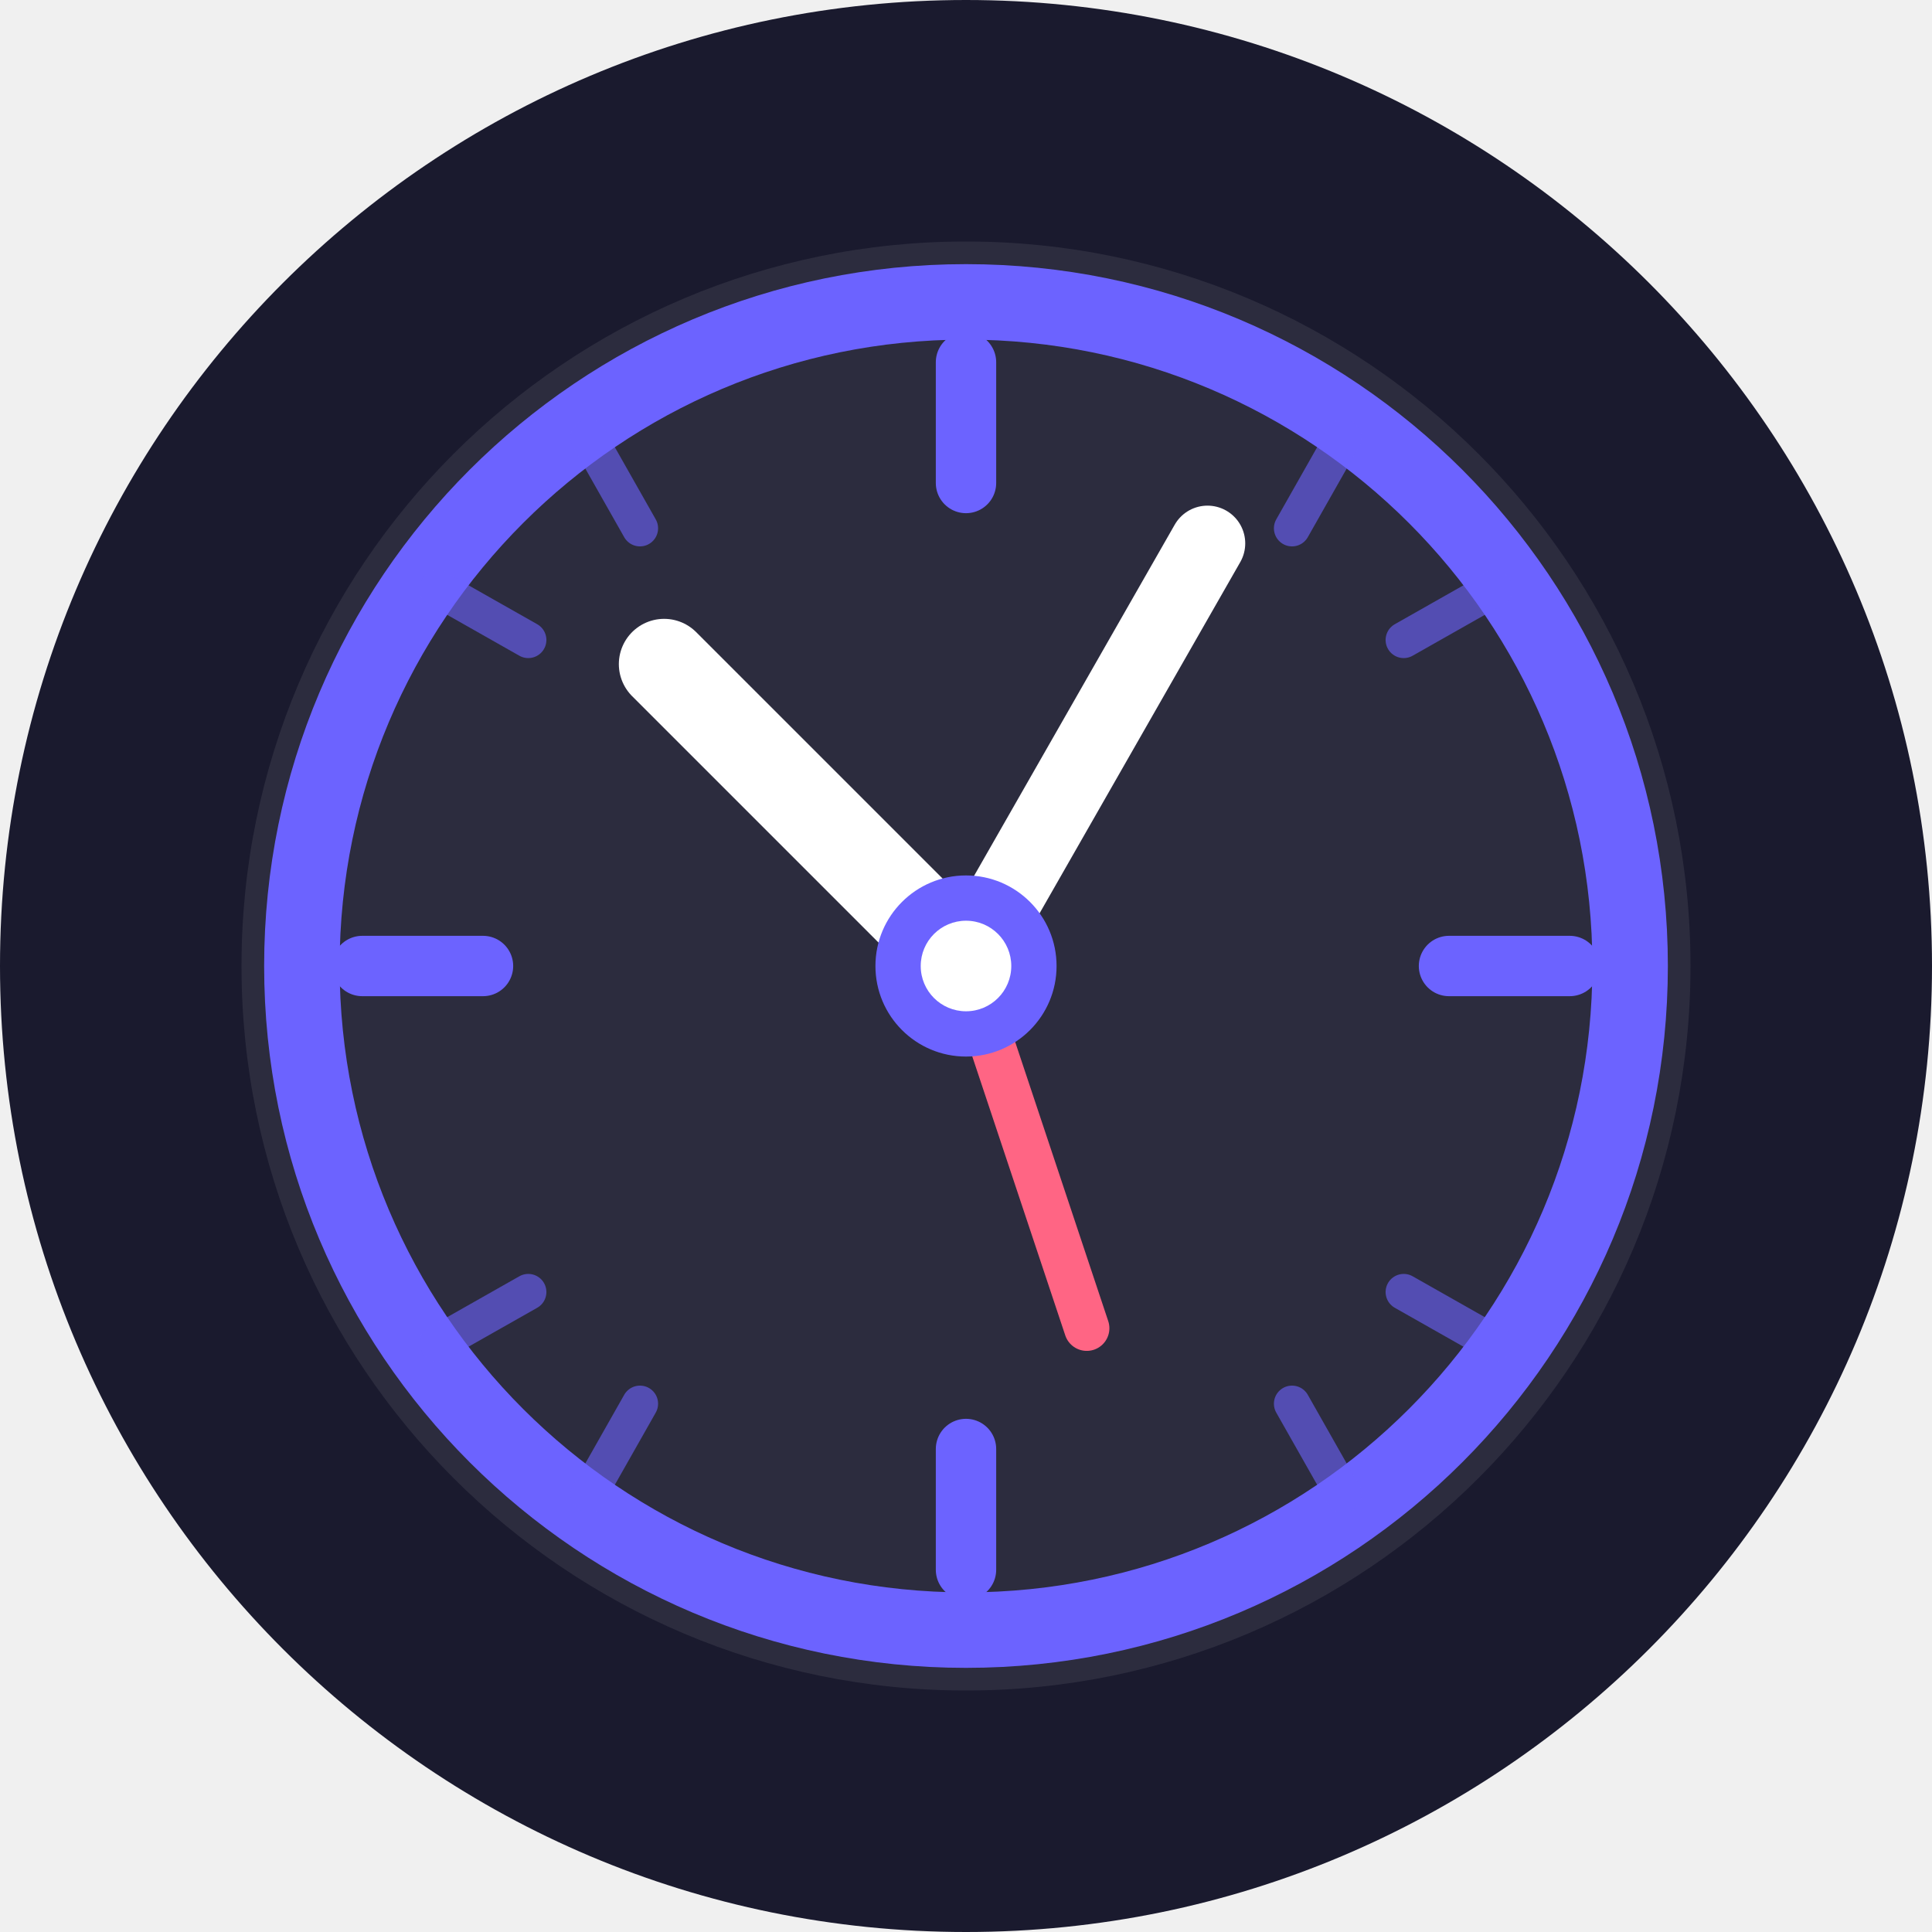
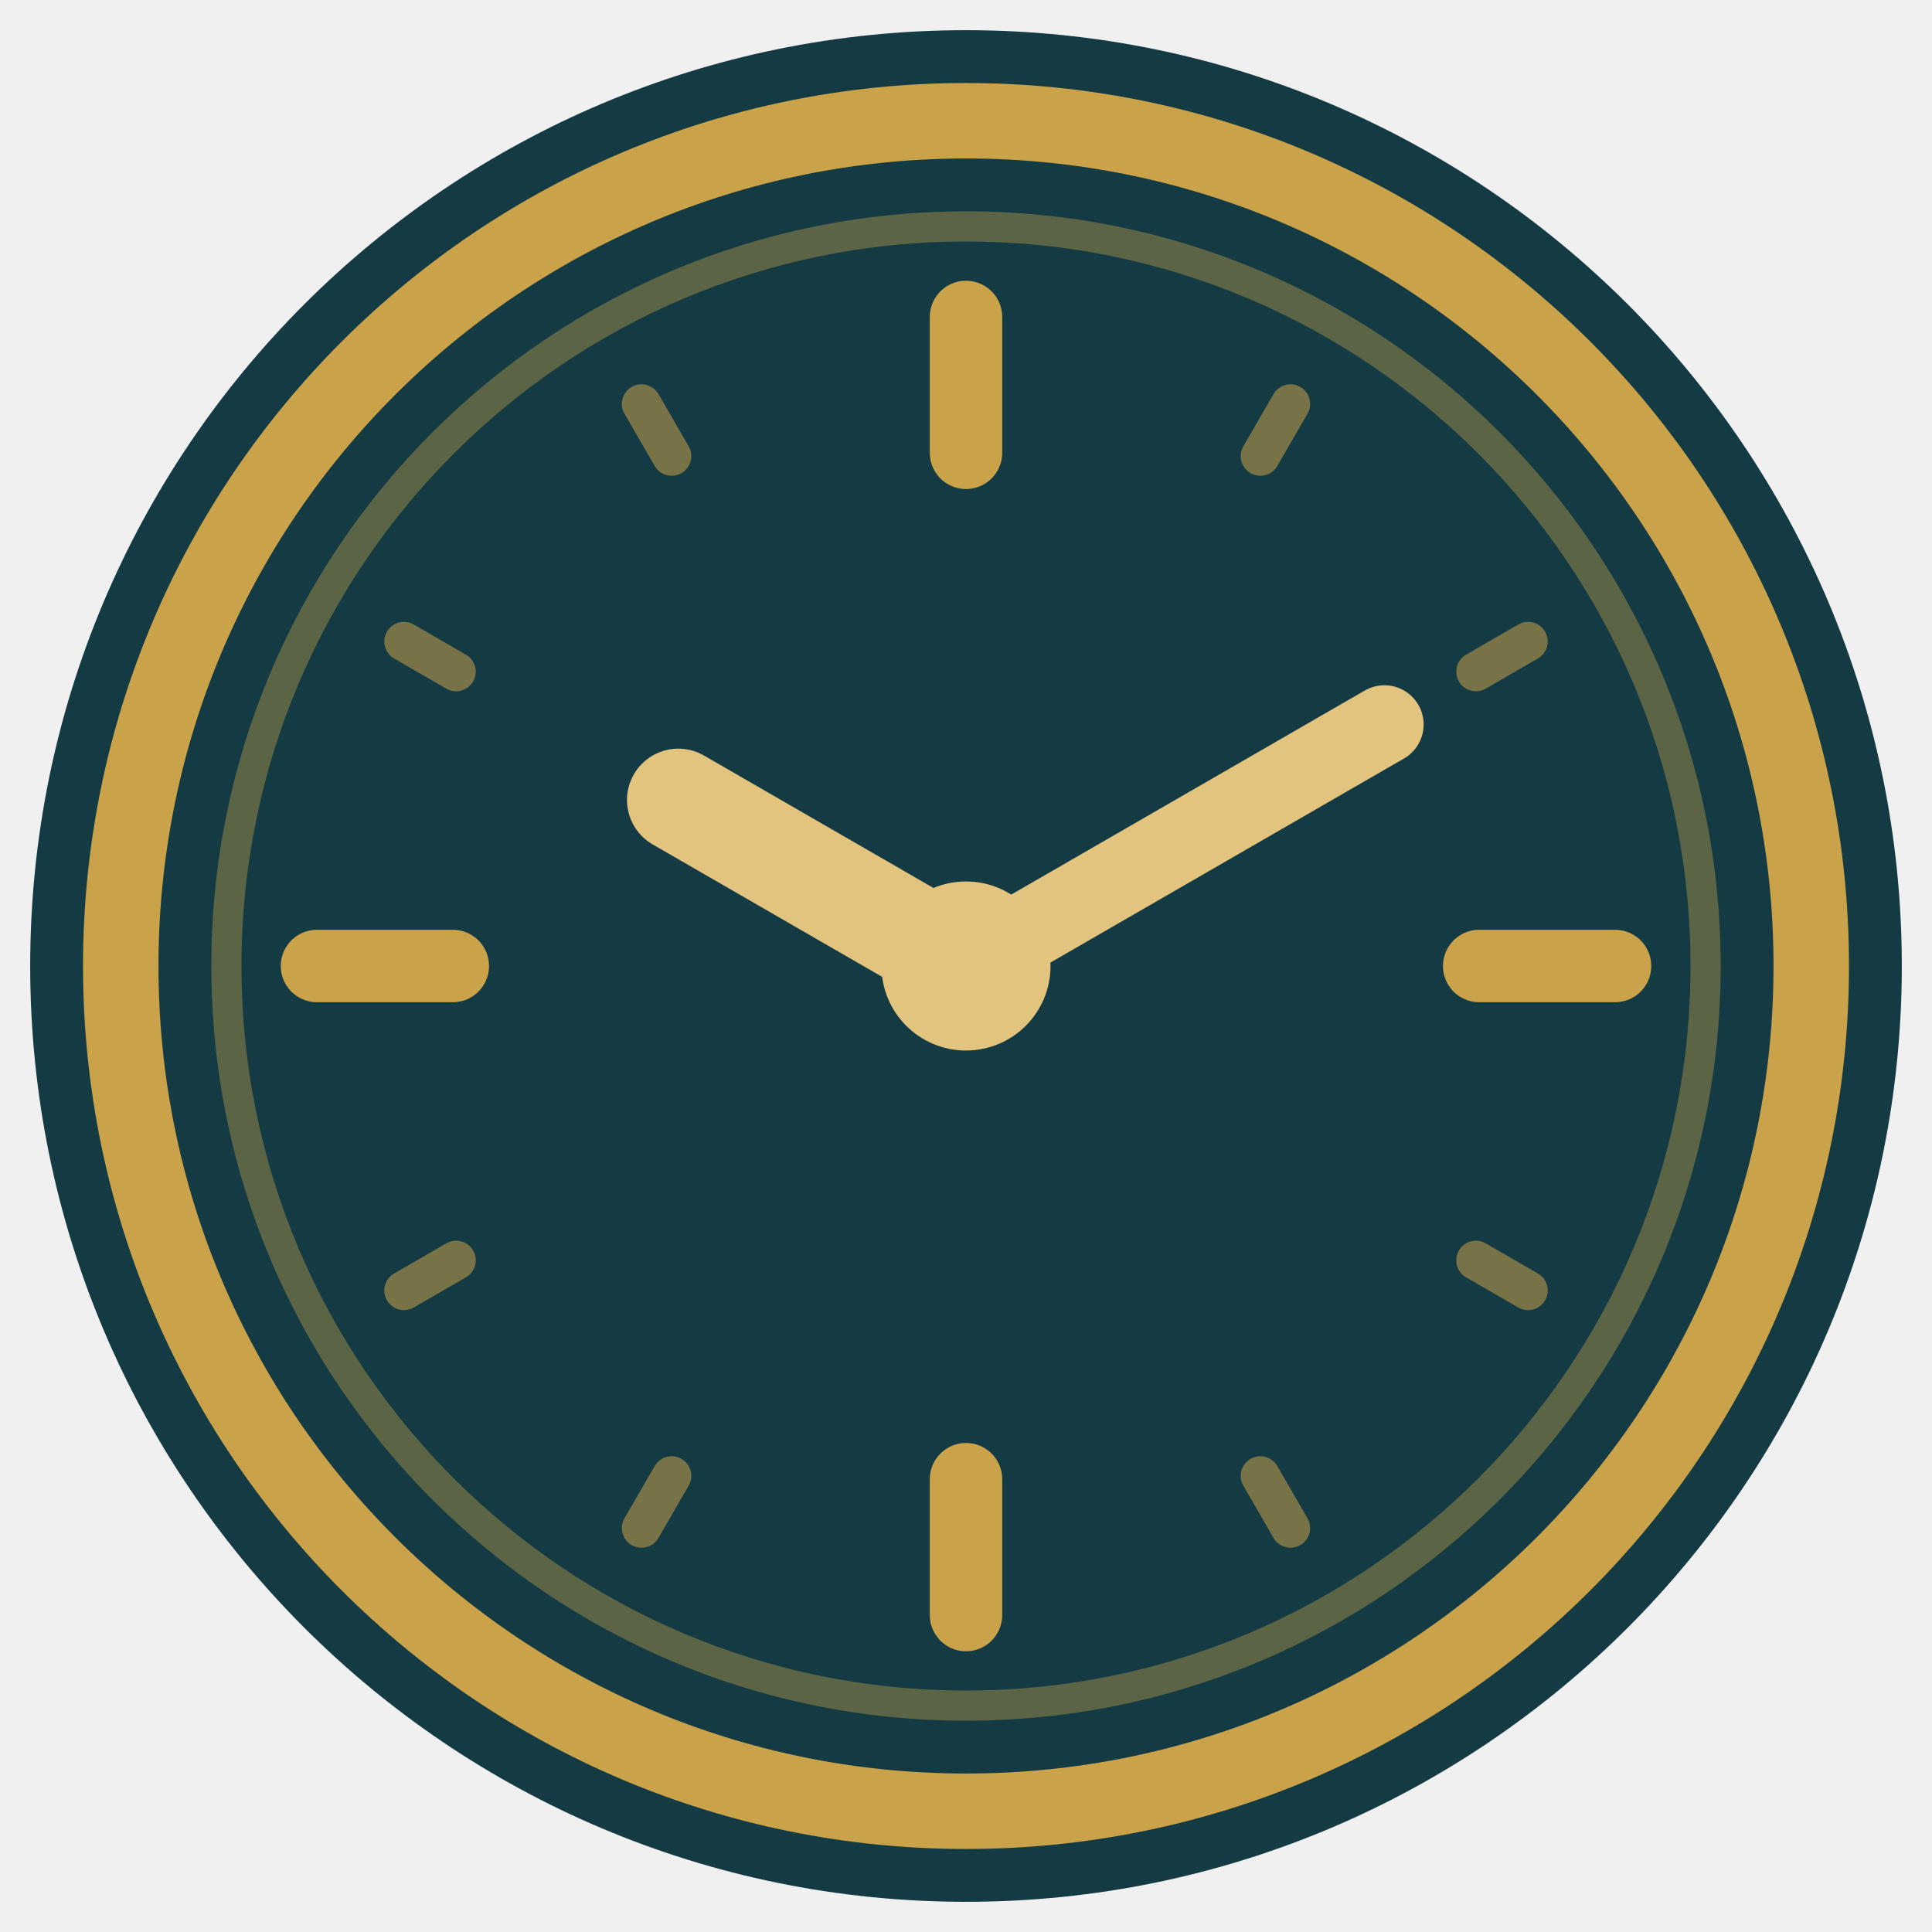
<svg xmlns="http://www.w3.org/2000/svg" viewBox="0 0 64 64" width="64" height="64">
-   <circle cx="32" cy="32" r="32" fill="#1a1a2e" />
-   <circle cx="32" cy="32" r="24" fill="#ffffff" opacity="0.08" />
-   <circle cx="32" cy="32" r="22" fill="none" stroke="#6c63ff" stroke-width="2.5" />
-   <line x1="32" y1="12" x2="32" y2="16" stroke="#6c63ff" stroke-width="2" stroke-linecap="round" />
-   <line x1="32" y1="48" x2="32" y2="52" stroke="#6c63ff" stroke-width="2" stroke-linecap="round" />
-   <line x1="12" y1="32" x2="16" y2="32" stroke="#6c63ff" stroke-width="2" stroke-linecap="round" />
-   <line x1="48" y1="32" x2="52" y2="32" stroke="#6c63ff" stroke-width="2" stroke-linecap="round" />
-   <line x1="44.5" y1="14.5" x2="42.8" y2="17.5" stroke="#6c63ff" stroke-width="1.2" stroke-linecap="round" opacity="0.6" />
-   <line x1="49.5" y1="19.5" x2="46.5" y2="21.2" stroke="#6c63ff" stroke-width="1.2" stroke-linecap="round" opacity="0.6" />
-   <line x1="19.5" y1="14.5" x2="21.2" y2="17.5" stroke="#6c63ff" stroke-width="1.2" stroke-linecap="round" opacity="0.6" />
-   <line x1="14.5" y1="19.5" x2="17.5" y2="21.2" stroke="#6c63ff" stroke-width="1.2" stroke-linecap="round" opacity="0.6" />
-   <line x1="49.5" y1="44.5" x2="46.5" y2="42.8" stroke="#6c63ff" stroke-width="1.2" stroke-linecap="round" opacity="0.6" />
-   <line x1="44.5" y1="49.5" x2="42.8" y2="46.5" stroke="#6c63ff" stroke-width="1.2" stroke-linecap="round" opacity="0.6" />
-   <line x1="14.5" y1="44.5" x2="17.5" y2="42.8" stroke="#6c63ff" stroke-width="1.2" stroke-linecap="round" opacity="0.6" />
-   <line x1="19.5" y1="49.5" x2="21.2" y2="46.5" stroke="#6c63ff" stroke-width="1.2" stroke-linecap="round" opacity="0.6" />
-   <line x1="32" y1="32" x2="22" y2="22" stroke="#ffffff" stroke-width="3" stroke-linecap="round" />
-   <line x1="32" y1="32" x2="40" y2="18" stroke="#ffffff" stroke-width="2.5" stroke-linecap="round" />
-   <line x1="32" y1="32" x2="36" y2="44" stroke="#ff6584" stroke-width="1.5" stroke-linecap="round" />
-   <circle cx="32" cy="32" r="3" fill="#6c63ff" />
-   <circle cx="32" cy="32" r="1.5" fill="#ffffff" />
+   <circle cx="32" cy="32" r="31" fill="#143a43" />
+   <circle cx="32" cy="32" r="28" fill="none" stroke="#c9a24a" stroke-width="2.5" />
+   <circle cx="32" cy="32" r="24.5" fill="none" stroke="#c9a24a" stroke-width="1" opacity="0.4" />
+   <line x1="32" y1="10.5" x2="32" y2="15" stroke="#c9a24a" stroke-width="2.4" stroke-linecap="round" />
+   <line x1="53.5" y1="32" x2="49" y2="32" stroke="#c9a24a" stroke-width="2.4" stroke-linecap="round" />
+   <line x1="32" y1="53.5" x2="32" y2="49" stroke="#c9a24a" stroke-width="2.4" stroke-linecap="round" />
+   <line x1="10.5" y1="32" x2="15" y2="32" stroke="#c9a24a" stroke-width="2.4" stroke-linecap="round" />
+   <line x1="42.75" y1="13.38" x2="41.75" y2="15.11" stroke="#c9a24a" stroke-width="1.3" stroke-linecap="round" opacity="0.55" />
+   <line x1="50.62" y1="21.25" x2="48.89" y2="22.25" stroke="#c9a24a" stroke-width="1.3" stroke-linecap="round" opacity="0.55" />
+   <line x1="50.62" y1="42.75" x2="48.89" y2="41.75" stroke="#c9a24a" stroke-width="1.3" stroke-linecap="round" opacity="0.55" />
+   <line x1="42.75" y1="50.62" x2="41.75" y2="48.89" stroke="#c9a24a" stroke-width="1.3" stroke-linecap="round" opacity="0.55" />
+   <line x1="21.25" y1="50.62" x2="22.25" y2="48.89" stroke="#c9a24a" stroke-width="1.3" stroke-linecap="round" opacity="0.55" />
+   <line x1="13.38" y1="42.75" x2="15.11" y2="41.75" stroke="#c9a24a" stroke-width="1.3" stroke-linecap="round" opacity="0.55" />
+   <line x1="13.38" y1="21.25" x2="15.11" y2="22.25" stroke="#c9a24a" stroke-width="1.3" stroke-linecap="round" opacity="0.55" />
+   <line x1="21.25" y1="13.38" x2="22.25" y2="15.11" stroke="#c9a24a" stroke-width="1.3" stroke-linecap="round" opacity="0.55" />
+   <line x1="32" y1="32" x2="22.47" y2="26.5" stroke="#e2c47e" stroke-width="3.4" stroke-linecap="round" />
+   <line x1="32" y1="32" x2="45.86" y2="24" stroke="#e2c47e" stroke-width="2.6" stroke-linecap="round" />
+   <circle cx="32" cy="32" r="2.8" fill="#e2c47e" />
</svg>
